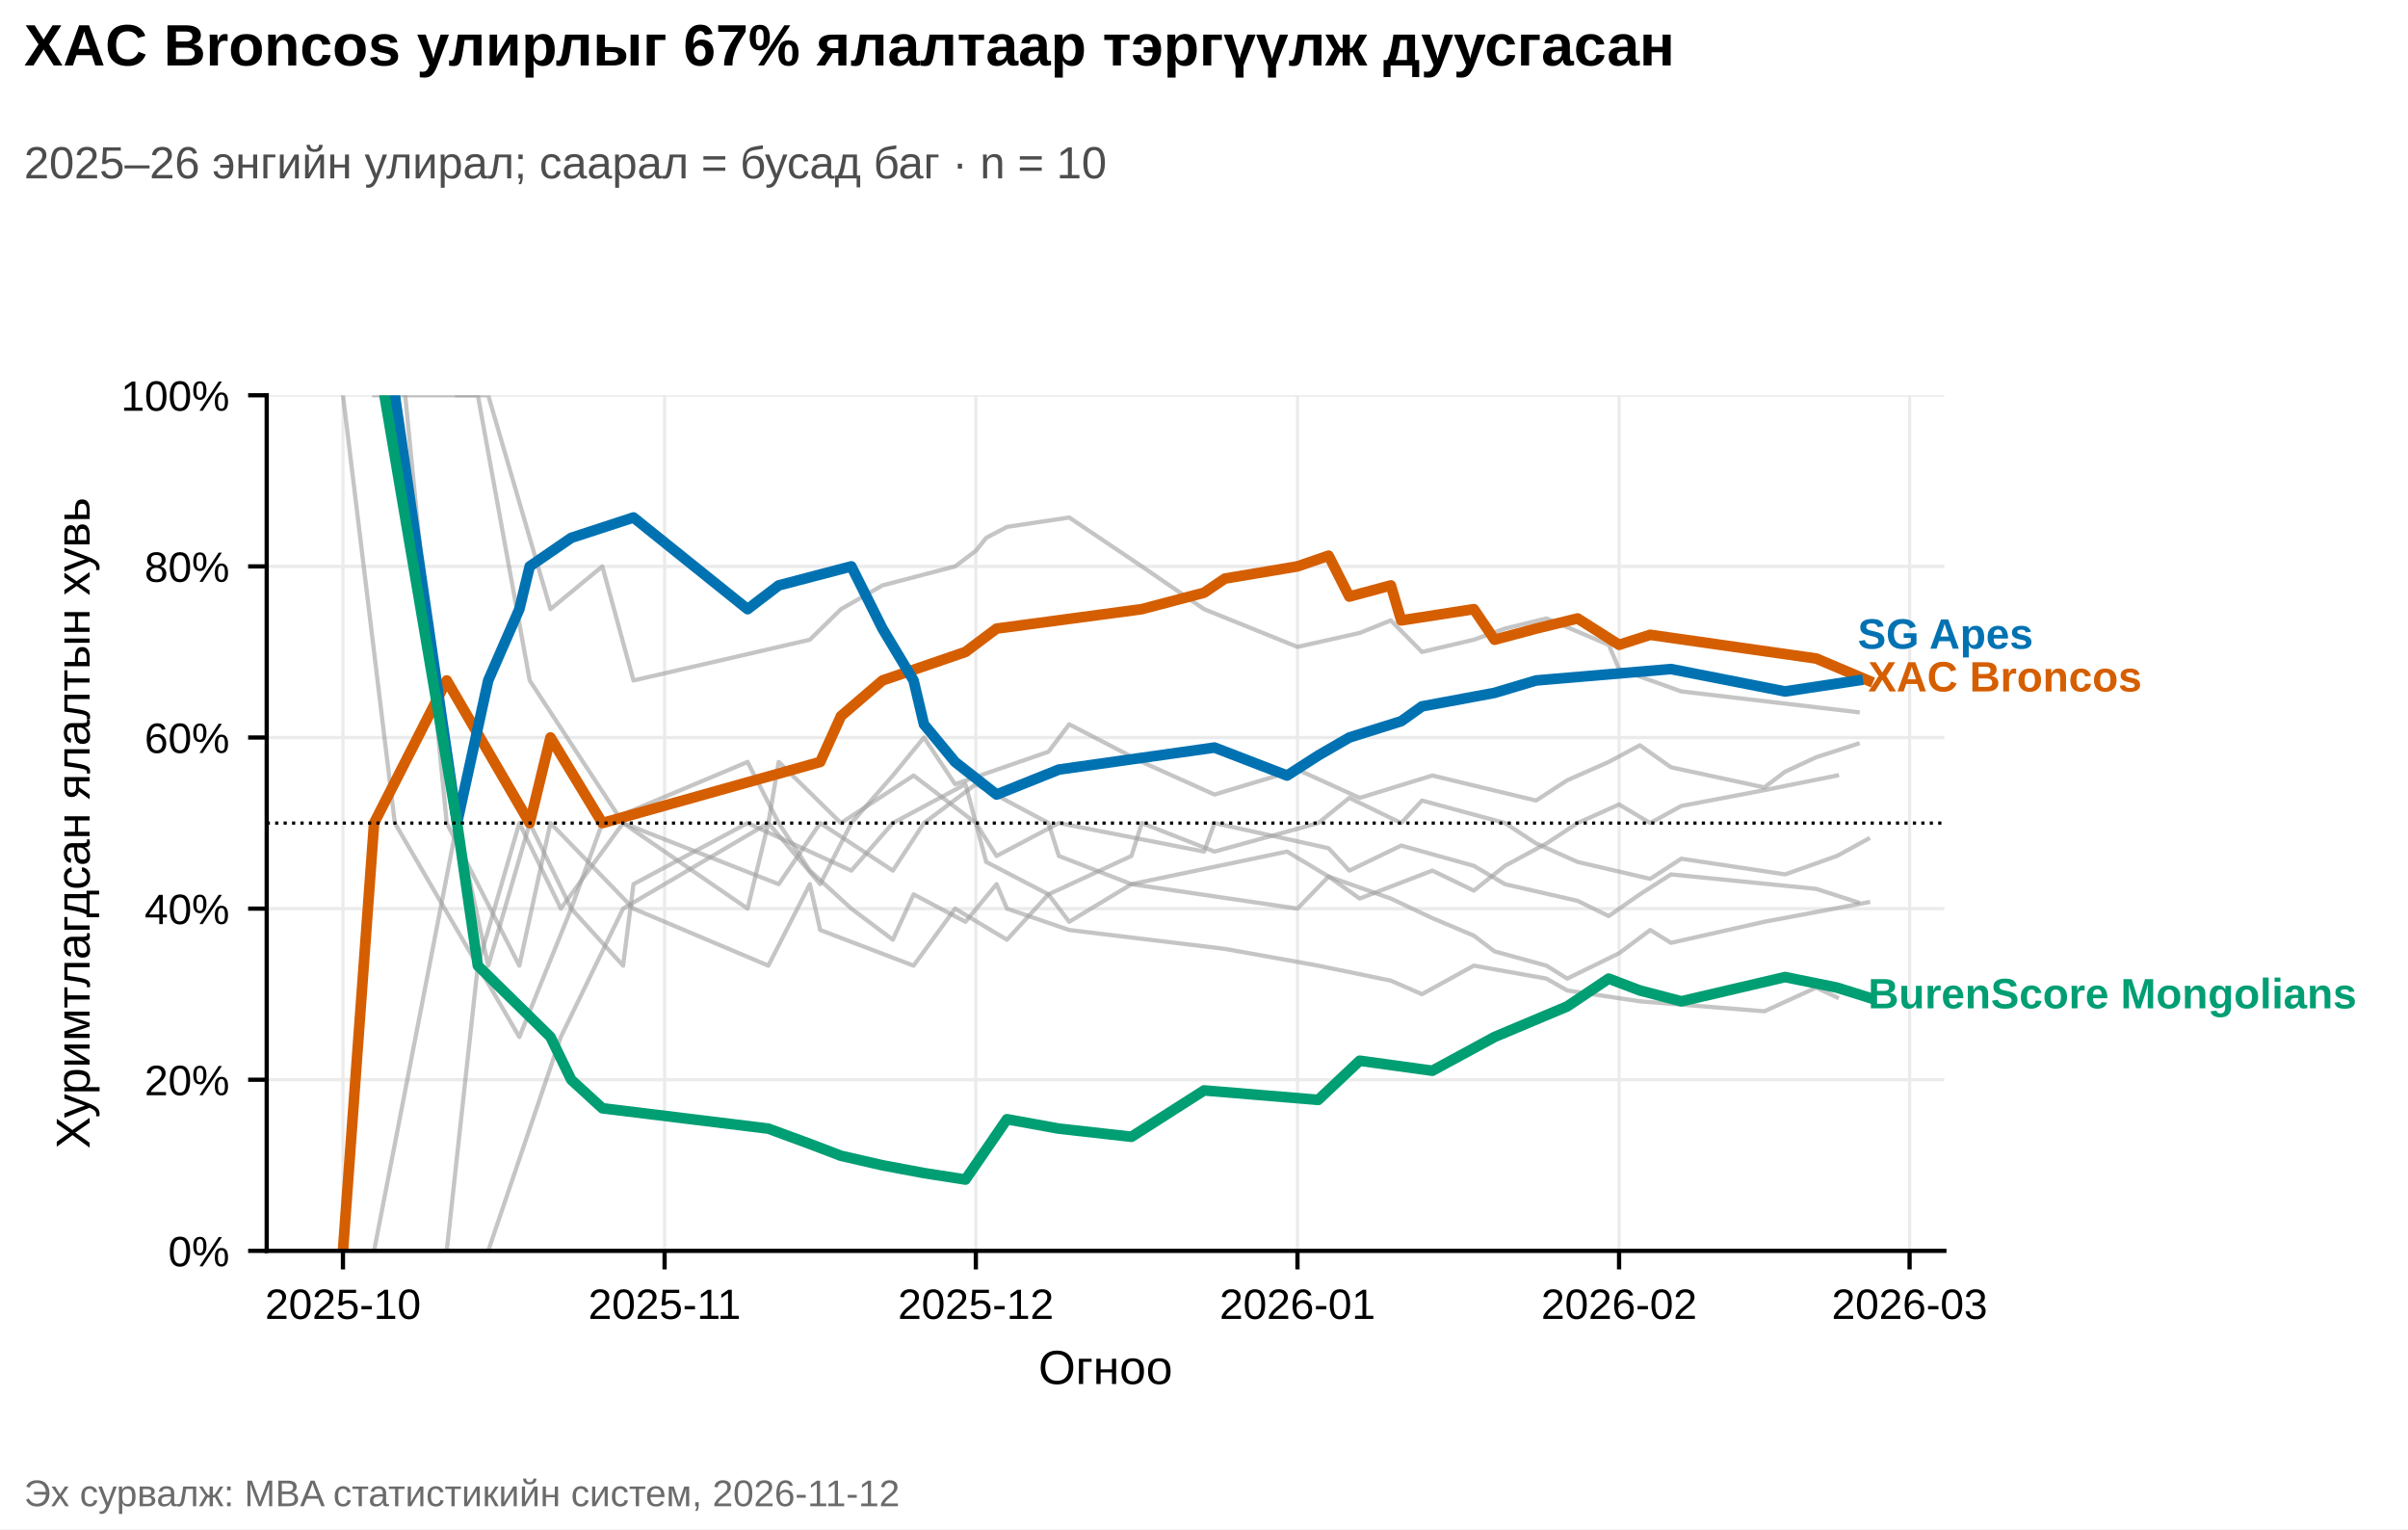
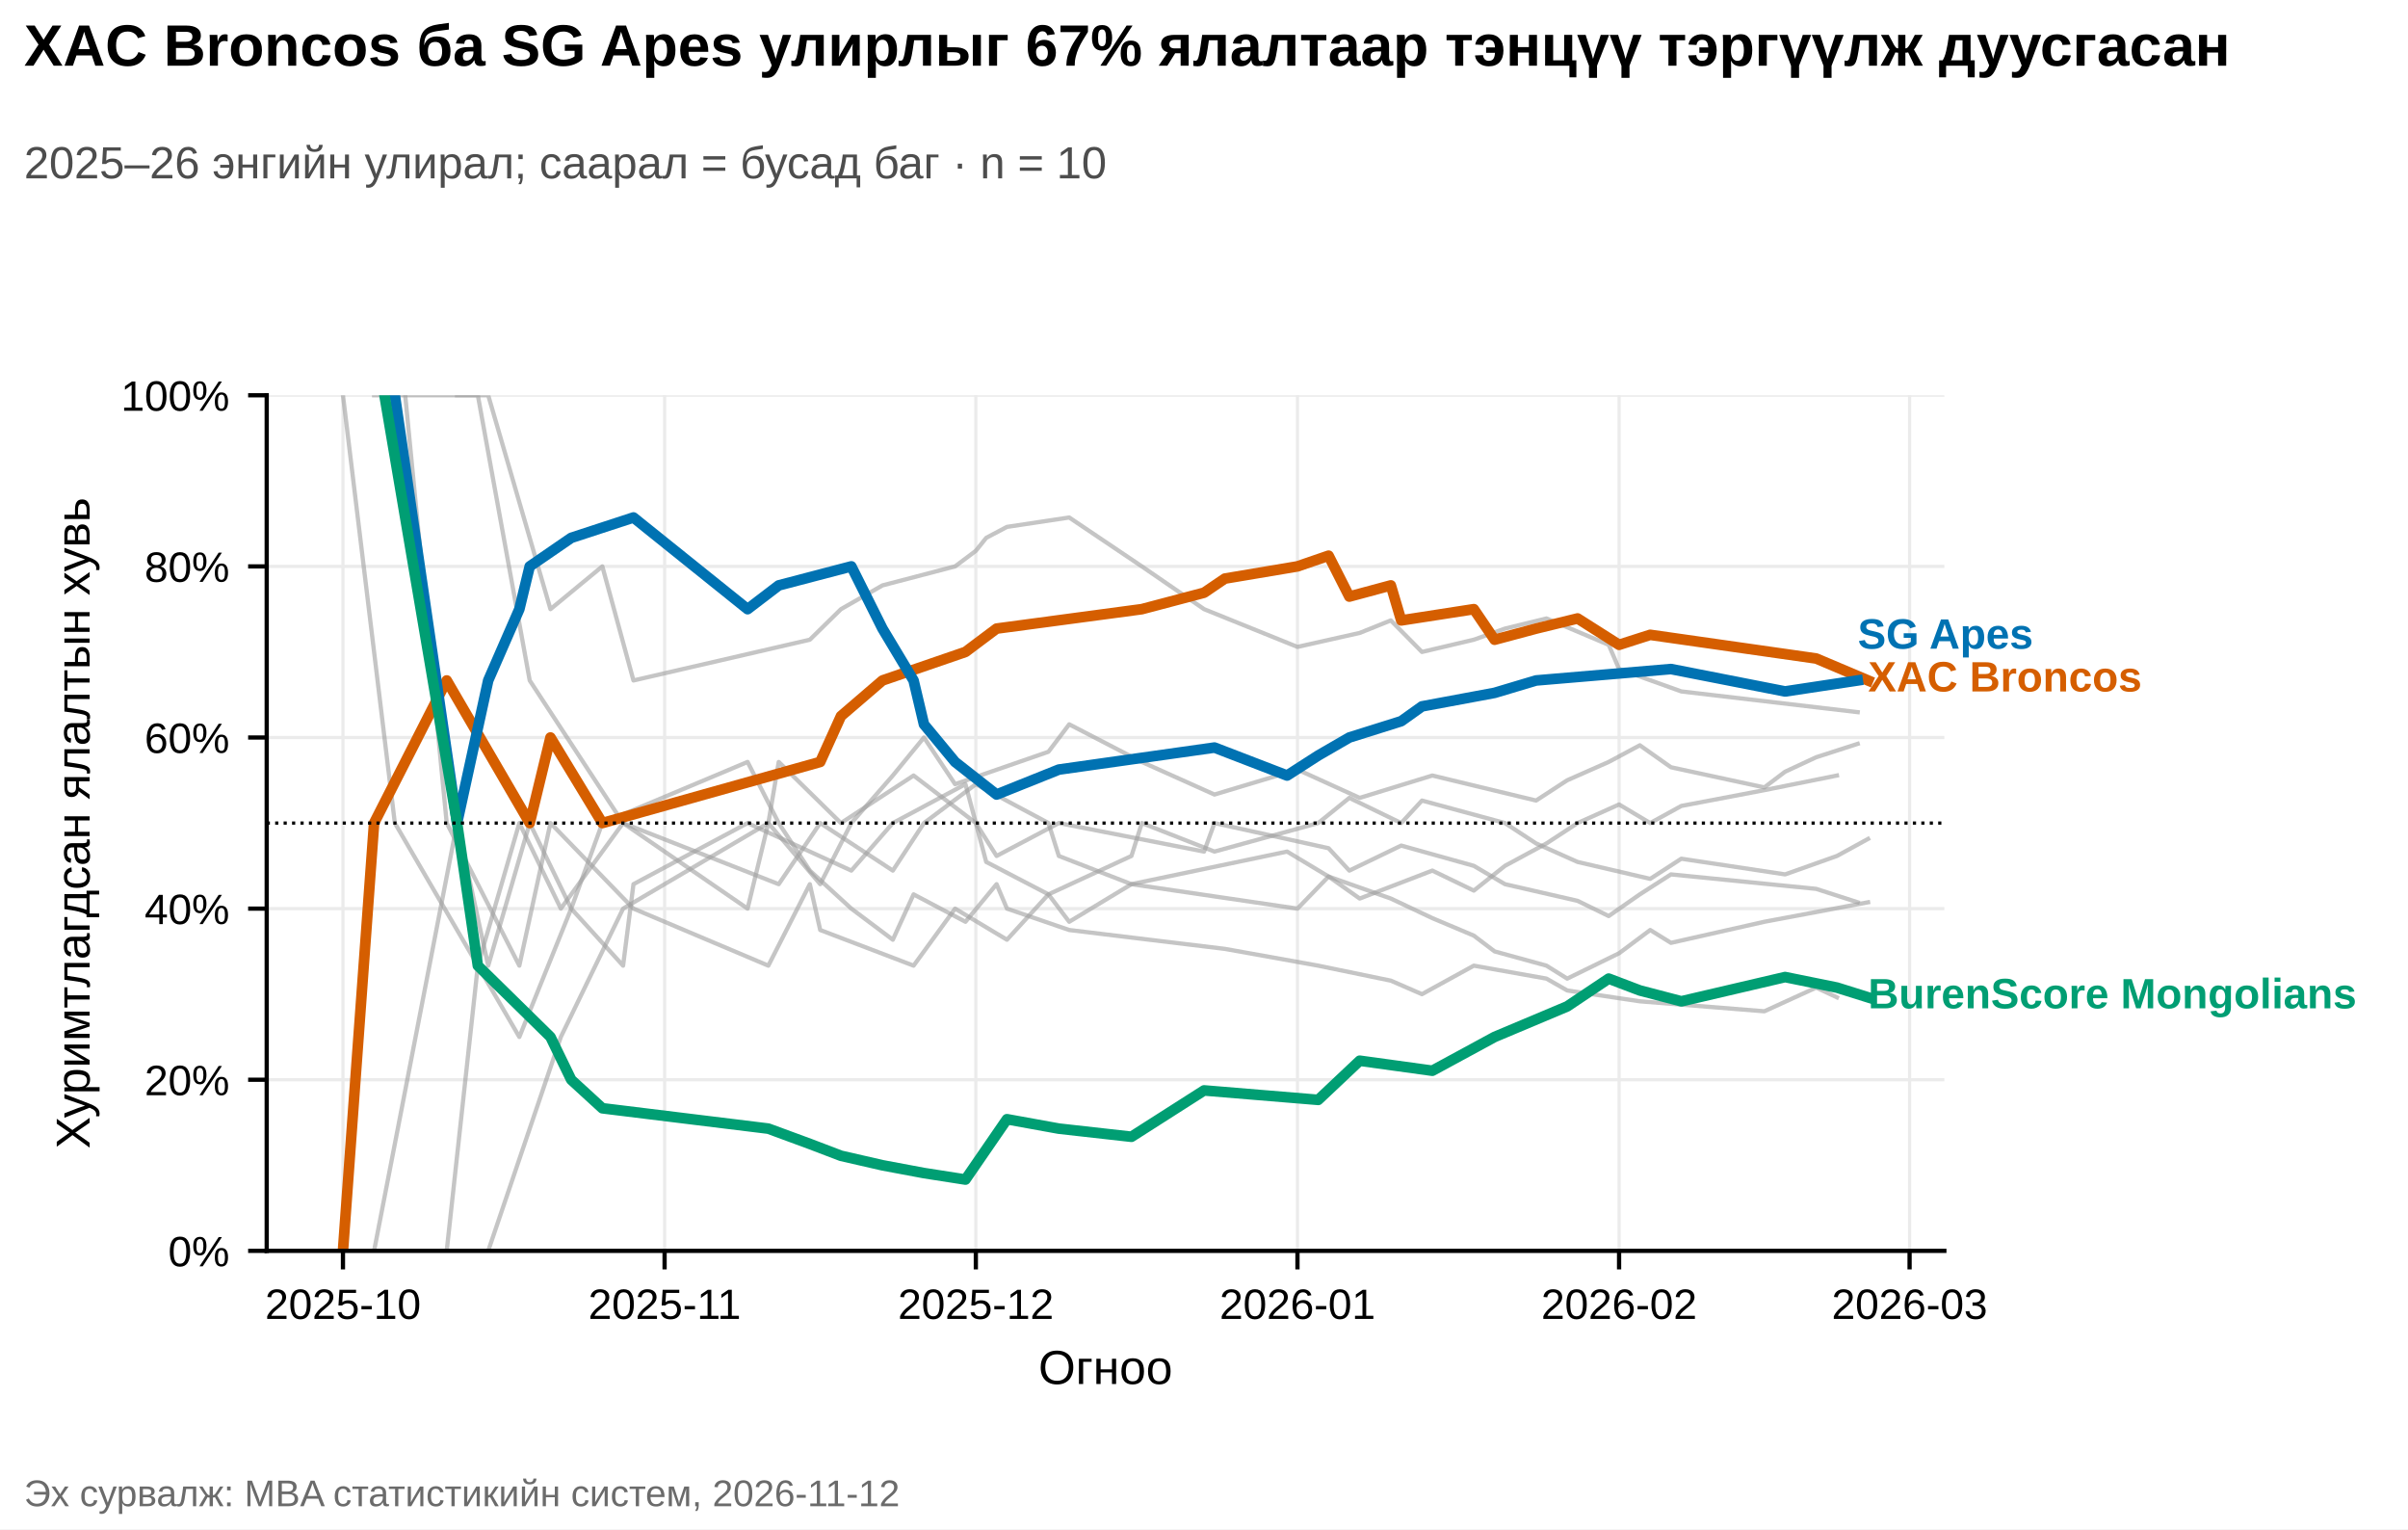
<svg xmlns="http://www.w3.org/2000/svg" xmlns:xlink="http://www.w3.org/1999/xlink" width="453.543pt" height="287.964pt" viewBox="0 0 453.543 287.964" version="1.1">
  <defs>
    <style type="text/css">*{stroke-linejoin: round; stroke-linecap: butt}</style>
  </defs>
  <g id="figure_1">
    <g id="patch_1">
      <path d="M 0 287.964  L 453.543 287.964  L 453.543 0  L 0 0  z " style="fill: #ffffff" />
    </g>
    <g id="axes_1">
      <g id="patch_2">
        <path d="M 50.234 235.529  L 366.213 235.529  L 366.213 74.426  L 50.234 74.426  z " style="fill: #ffffff" />
      </g>
      <g id="matplotlib.axis_1">
        <g id="xtick_1">
          <g id="line2d_1">
            <path d="M 64.596 235.529  L 64.596 74.426  " clip-path="url(#p40bb5d0d44)" style="fill: none; stroke: #ebebeb; stroke-width: 0.6; stroke-linecap: square" />
          </g>
          <g id="line2d_2">
            <defs>
              <path id="m3e27745aa3" d="M 0 0  L 0 3.5  " style="stroke: #000000; stroke-width: 0.8" />
            </defs>
            <g>
              <use xlink:href="#m3e27745aa3" x="64.596" y="235.529" style="stroke: #000000; stroke-width: 0.8" />
            </g>
          </g>
          <g id="text_1">
            <text style="font-size: 8px; font-family: 'Arial'; text-anchor: middle" x="64.596" y="248.353" transform="rotate(-0 64.59643 248.3529)">2025-10</text>
          </g>
        </g>
        <g id="xtick_2">
          <g id="line2d_3">
            <path d="M 125.174 235.529  L 125.174 74.426  " clip-path="url(#p40bb5d0d44)" style="fill: none; stroke: #ebebeb; stroke-width: 0.6; stroke-linecap: square" />
          </g>
          <g id="line2d_4">
            <g>
              <use xlink:href="#m3e27745aa3" x="125.174" y="235.529" style="stroke: #000000; stroke-width: 0.8" />
            </g>
          </g>
          <g id="text_2">
            <text style="font-size: 8px; font-family: 'Arial'; text-anchor: middle" x="125.174" y="248.353" transform="rotate(-0 125.1738 248.3529)">2025-11</text>
          </g>
        </g>
        <g id="xtick_3">
          <g id="line2d_5">
            <path d="M 183.797 235.529  L 183.797 74.426  " clip-path="url(#p40bb5d0d44)" style="fill: none; stroke: #ebebeb; stroke-width: 0.6; stroke-linecap: square" />
          </g>
          <g id="line2d_6">
            <g>
              <use xlink:href="#m3e27745aa3" x="183.797" y="235.529" style="stroke: #000000; stroke-width: 0.8" />
            </g>
          </g>
          <g id="text_3">
            <text style="font-size: 8px; font-family: 'Arial'; text-anchor: middle" x="183.797" y="248.353" transform="rotate(-0 183.7971 248.3529)">2025-12</text>
          </g>
        </g>
        <g id="xtick_4">
          <g id="line2d_7">
            <path d="M 244.375 235.529  L 244.375 74.426  " clip-path="url(#p40bb5d0d44)" style="fill: none; stroke: #ebebeb; stroke-width: 0.6; stroke-linecap: square" />
          </g>
          <g id="line2d_8">
            <g>
              <use xlink:href="#m3e27745aa3" x="244.375" y="235.529" style="stroke: #000000; stroke-width: 0.8" />
            </g>
          </g>
          <g id="text_4">
            <text style="font-size: 8px; font-family: 'Arial'; text-anchor: middle" x="244.375" y="248.353" transform="rotate(-0 244.3746 248.3529)">2026-01</text>
          </g>
        </g>
        <g id="xtick_5">
          <g id="line2d_9">
            <path d="M 304.952 235.529  L 304.952 74.426  " clip-path="url(#p40bb5d0d44)" style="fill: none; stroke: #ebebeb; stroke-width: 0.6; stroke-linecap: square" />
          </g>
          <g id="line2d_10">
            <g>
              <use xlink:href="#m3e27745aa3" x="304.952" y="235.529" style="stroke: #000000; stroke-width: 0.8" />
            </g>
          </g>
          <g id="text_5">
            <text style="font-size: 8px; font-family: 'Arial'; text-anchor: middle" x="304.952" y="248.353" transform="rotate(-0 304.952 248.3529)">2026-02</text>
          </g>
        </g>
        <g id="xtick_6">
          <g id="line2d_11">
            <path d="M 359.667 235.529  L 359.667 74.426  " clip-path="url(#p40bb5d0d44)" style="fill: none; stroke: #ebebeb; stroke-width: 0.6; stroke-linecap: square" />
          </g>
          <g id="line2d_12">
            <g>
              <use xlink:href="#m3e27745aa3" x="359.667" y="235.529" style="stroke: #000000; stroke-width: 0.8" />
            </g>
          </g>
          <g id="text_6">
            <text style="font-size: 8px; font-family: 'Arial'; text-anchor: middle" x="359.667" y="248.353" transform="rotate(-0 359.667 248.3529)">2026-03</text>
          </g>
        </g>
        <g id="text_7">
          <text style="font-size: 9px; font-family: 'Arial'; text-anchor: middle" x="208.224" y="260.594" transform="rotate(-0 208.2235 260.5939)">Огноо</text>
        </g>
      </g>
      <g id="matplotlib.axis_2">
        <g id="ytick_1">
          <g id="line2d_13">
            <path d="M 50.234 235.529  L 366.213 235.529  " clip-path="url(#p40bb5d0d44)" style="fill: none; stroke: #ebebeb; stroke-width: 0.6; stroke-linecap: square" />
          </g>
          <g id="line2d_14">
            <defs>
              <path id="m46538852f3" d="M 0 0  L -3.5 0  " style="stroke: #000000; stroke-width: 0.8" />
            </defs>
            <g>
              <use xlink:href="#m46538852f3" x="50.234" y="235.529" style="stroke: #000000; stroke-width: 0.8" />
            </g>
          </g>
          <g id="text_8">
            <text style="font-size: 8px; font-family: 'Arial'; text-anchor: end" x="43.234" y="238.441" transform="rotate(-0 43.23372 238.4408)">0%</text>
          </g>
        </g>
        <g id="ytick_2">
          <g id="line2d_15">
            <path d="M 50.234 203.308  L 366.213 203.308  " clip-path="url(#p40bb5d0d44)" style="fill: none; stroke: #ebebeb; stroke-width: 0.6; stroke-linecap: square" />
          </g>
          <g id="line2d_16">
            <g>
              <use xlink:href="#m46538852f3" x="50.234" y="203.308" style="stroke: #000000; stroke-width: 0.8" />
            </g>
          </g>
          <g id="text_9">
            <text style="font-size: 8px; font-family: 'Arial'; text-anchor: end" x="43.234" y="206.22" transform="rotate(-0 43.23372 206.2203)">20%</text>
          </g>
        </g>
        <g id="ytick_3">
          <g id="line2d_17">
            <path d="M 50.234 171.088  L 366.213 171.088  " clip-path="url(#p40bb5d0d44)" style="fill: none; stroke: #ebebeb; stroke-width: 0.6; stroke-linecap: square" />
          </g>
          <g id="line2d_18">
            <g>
              <use xlink:href="#m46538852f3" x="50.234" y="171.088" style="stroke: #000000; stroke-width: 0.8" />
            </g>
          </g>
          <g id="text_10">
            <text style="font-size: 8px; font-family: 'Arial'; text-anchor: end" x="43.234" y="174" transform="rotate(-0 43.23372 173.9998)">40%</text>
          </g>
        </g>
        <g id="ytick_4">
          <g id="line2d_19">
            <path d="M 50.234 138.867  L 366.213 138.867  " clip-path="url(#p40bb5d0d44)" style="fill: none; stroke: #ebebeb; stroke-width: 0.6; stroke-linecap: square" />
          </g>
          <g id="line2d_20">
            <g>
              <use xlink:href="#m46538852f3" x="50.234" y="138.867" style="stroke: #000000; stroke-width: 0.8" />
            </g>
          </g>
          <g id="text_11">
            <text style="font-size: 8px; font-family: 'Arial'; text-anchor: end" x="43.234" y="141.779" transform="rotate(-0 43.23372 141.7792)">60%</text>
          </g>
        </g>
        <g id="ytick_5">
          <g id="line2d_21">
            <path d="M 50.234 106.647  L 366.213 106.647  " clip-path="url(#p40bb5d0d44)" style="fill: none; stroke: #ebebeb; stroke-width: 0.6; stroke-linecap: square" />
          </g>
          <g id="line2d_22">
            <g>
              <use xlink:href="#m46538852f3" x="50.234" y="106.647" style="stroke: #000000; stroke-width: 0.8" />
            </g>
          </g>
          <g id="text_12">
            <text style="font-size: 8px; font-family: 'Arial'; text-anchor: end" x="43.234" y="109.559" transform="rotate(-0 43.23372 109.5587)">80%</text>
          </g>
        </g>
        <g id="ytick_6">
          <g id="line2d_23">
            <path d="M 50.234 74.426  L 366.213 74.426  " clip-path="url(#p40bb5d0d44)" style="fill: none; stroke: #ebebeb; stroke-width: 0.6; stroke-linecap: square" />
          </g>
          <g id="line2d_24">
            <g>
              <use xlink:href="#m46538852f3" x="50.234" y="74.426" style="stroke: #000000; stroke-width: 0.8" />
            </g>
          </g>
          <g id="text_13">
            <text style="font-size: 8px; font-family: 'Arial'; text-anchor: end" x="43.234" y="77.338" transform="rotate(-0 43.23372 77.33816)">100%</text>
          </g>
        </g>
        <g id="text_14">
          <text style="font-size: 9px; font-family: 'Arial'; text-anchor: middle" x="16.88" y="154.977" transform="rotate(-90 16.8795 154.9774)">Хуримтлагдсан ялалтын хувь</text>
        </g>
      </g>
      <g id="line2d_25">
        <path d="M 70.459 74.426  L 84.138 74.426  L 91.954 74.426  L 103.679 114.702  L 113.449 106.647  L 119.312 128.127  L 152.531 120.455  L 158.394 114.702  L 166.21 110.227  L 179.889 106.647  L 183.797 103.717  L 185.751 101.276  L 189.659 99.211  L 201.384 97.441  L 215.063 106.647  L 226.788 114.702  L 244.375 121.809  L 256.099 119.177  L 261.962 116.821  L 267.824 122.757  L 277.594 120.455  L 283.457 118.363  L 291.273 116.453  L 302.998 121.414  L 304.952 125.979  L 316.677 130.192  L 349.896 134.094  " clip-path="url(#p40bb5d0d44)" style="fill: none; stroke: #9e9e9e; stroke-opacity: 0.6; stroke-width: 0.8; stroke-linecap: square" />
      </g>
      <g id="line2d_26">
        <path d="M 64.596 74.426  L 74.367 154.977  L 90 181.828  L 97.816 195.253  L 107.587 171.088  L 113.449 154.977  L 140.807 143.47  L 146.669 154.977  L 152.531 163.928  L 160.348 171.088  L 168.164 176.946  L 172.072 168.403  L 181.843 173.566  L 187.705 166.485  L 189.659 171.088  L 201.384 175.115  L 230.696 178.669  L 248.283 181.828  L 261.962 184.654  L 267.824 187.198  L 277.594 181.828  L 291.273 184.269  L 295.181 186.497  L 308.86 188.54  L 332.31 190.42  L 342.08 185.959  L 345.988 187.795  " clip-path="url(#p40bb5d0d44)" style="fill: none; stroke: #9e9e9e; stroke-opacity: 0.6; stroke-width: 0.8; stroke-linecap: square" />
      </g>
      <g id="line2d_27">
        <path d="M 70.459 235.529  L 76.321 235.529  L 91.954 235.529  L 105.633 195.253  L 117.357 171.088  L 144.715 154.977  L 146.669 143.47  L 158.394 154.977  L 172.072 146.027  L 183.797 154.977  L 185.751 162.3  L 197.476 168.403  L 201.384 173.566  L 213.109 166.485  L 244.375 171.088  L 250.237 165.046  L 261.962 169.192  L 269.778 172.878  L 277.594 176.175  L 281.503 179.143  L 291.273 181.828  L 295.181 184.269  L 304.952 179.493  L 310.814 175.115  L 314.723 177.532  L 332.31 173.566  L 351.851 169.894  " clip-path="url(#p40bb5d0d44)" style="fill: none; stroke: #9e9e9e; stroke-opacity: 0.6; stroke-width: 0.8; stroke-linecap: square" />
      </g>
      <g id="line2d_28">
        <path d="M 86.092 74.426  L 90 74.426  L 99.77 128.127  L 117.357 154.977  L 140.807 171.088  L 144.715 154.977  L 154.485 166.485  L 160.348 154.977  L 168.164 146.027  L 174.027 138.867  L 179.889 147.655  L 197.476 141.552  L 201.384 136.389  L 215.063 143.47  L 228.742 149.607  L 244.375 144.908  L 256.099 150.239  L 269.778 146.027  L 289.319 150.738  L 295.181 146.922  L 302.998 143.47  L 308.86 140.332  L 314.723 144.471  L 332.31 148.265  L 336.218 145.311  L 342.08 142.585  L 349.896 140.06  " clip-path="url(#p40bb5d0d44)" style="fill: none; stroke: #9e9e9e; stroke-opacity: 0.6; stroke-width: 0.8; stroke-linecap: square" />
      </g>
      <g id="line2d_29">
        <path d="M 76.321 74.426  L 84.138 154.977  L 97.816 181.828  L 103.679 154.977  L 119.312 171.088  L 144.715 181.828  L 152.531 166.485  L 154.485 175.115  L 172.072 181.828  L 179.889 171.088  L 189.659 176.946  L 197.476 168.403  L 213.109 161.174  L 215.063 154.977  L 228.742 160.347  L 248.283 154.977  L 254.145 150.239  L 263.916 154.977  L 267.824 150.738  L 283.457 154.977  L 289.319 158.813  L 297.136 162.3  L 310.814 165.484  L 316.677 161.69  L 336.218 164.644  L 345.988 161.174  L 351.851 157.961  " clip-path="url(#p40bb5d0d44)" style="fill: none; stroke: #9e9e9e; stroke-opacity: 0.6; stroke-width: 0.8; stroke-linecap: square" />
      </g>
      <g id="line2d_30">
        <path d="M 72.413 235.529  L 84.138 235.529  L 90 181.828  L 97.816 154.977  L 105.633 171.088  L 117.357 154.977  L 146.669 166.485  L 154.485 154.977  L 168.164 163.928  L 174.027 154.977  L 183.797 147.655  L 197.476 154.977  L 199.43 161.174  L 213.109 166.485  L 242.42 160.347  L 250.237 165.046  L 256.099 169.192  L 269.778 163.928  L 277.594 167.696  L 283.457 163.033  L 291.273 158.813  L 297.136 154.977  L 304.952 151.475  L 310.814 154.977  L 316.677 151.755  L 332.31 148.781  L 345.988 146.027  " clip-path="url(#p40bb5d0d44)" style="fill: none; stroke: #9e9e9e; stroke-opacity: 0.6; stroke-width: 0.8; stroke-linecap: square" />
      </g>
      <g id="line2d_31">
        <path d="M 70.459 235.529  L 86.092 154.977  L 91.954 181.828  L 99.77 154.977  L 107.587 171.088  L 117.357 181.828  L 119.312 166.485  L 140.807 154.977  L 160.348 163.928  L 168.164 154.977  L 181.843 147.655  L 183.797 154.977  L 187.705 161.174  L 199.43 154.977  L 226.788 160.347  L 228.742 154.977  L 250.237 159.716  L 254.145 163.928  L 263.916 159.217  L 277.594 163.033  L 283.457 166.485  L 297.136 169.623  L 302.998 172.489  L 308.86 168.403  L 314.723 164.644  L 342.08 167.37  L 349.896 169.894  " clip-path="url(#p40bb5d0d44)" style="fill: none; stroke: #9e9e9e; stroke-opacity: 0.6; stroke-width: 0.8; stroke-linecap: square" />
      </g>
      <g id="line2d_32">
        <path d="M 64.596 235.529  L 70.459 154.977  L 84.138 128.127  L 99.77 154.977  L 103.679 138.867  L 113.449 154.977  L 154.485 143.47  L 158.394 134.84  L 166.21 128.127  L 181.843 122.757  L 187.705 118.363  L 215.063 114.702  L 226.788 111.604  L 230.696 108.948  L 244.375 106.647  L 250.237 104.633  L 254.145 112.333  L 261.962 110.227  L 263.916 116.821  L 277.594 114.702  L 281.503 120.455  L 289.319 118.363  L 297.136 116.453  L 304.952 121.414  L 310.814 119.535  L 342.08 123.996  L 351.851 128.127  " clip-path="url(#p40bb5d0d44)" style="fill: none; stroke: #d55e00; stroke-width: 2; stroke-linecap: square" />
      </g>
      <g id="line2d_33">
        <path d="M 74.367 74.426  L 86.092 154.977  L 91.954 128.127  L 97.816 114.702  L 99.77 106.647  L 107.587 101.276  L 119.312 97.441  L 140.807 114.702  L 146.669 110.227  L 160.348 106.647  L 166.21 118.363  L 172.072 128.127  L 174.027 136.389  L 179.889 143.47  L 187.705 149.607  L 199.43 144.908  L 228.742 140.762  L 242.42 146.027  L 248.283 142.259  L 254.145 138.867  L 263.916 135.798  L 267.824 133.009  L 281.503 130.462  L 289.319 128.127  L 314.723 125.979  L 336.218 130.192  L 349.896 128.127  " clip-path="url(#p40bb5d0d44)" style="fill: none; stroke: #0072b2; stroke-width: 2; stroke-linecap: square" />
      </g>
      <g id="line2d_34">
        <path d="M 72.413 74.426  L 86.092 154.977  L 90 181.828  L 103.679 195.253  L 107.587 203.308  L 113.449 208.678  L 144.715 212.514  L 152.531 215.391  L 158.394 217.628  L 166.21 219.418  L 174.027 220.883  L 181.843 222.103  L 189.659 210.744  L 199.43 212.514  L 213.109 214.048  L 226.788 205.322  L 248.283 207.099  L 256.099 199.728  L 269.778 201.612  L 281.503 195.253  L 295.181 189.499  L 302.998 184.269  L 308.86 186.497  L 316.677 188.54  L 336.218 183.976  L 345.988 185.959  L 351.851 187.795  " clip-path="url(#p40bb5d0d44)" style="fill: none; stroke: #009e73; stroke-width: 2; stroke-linecap: square" />
      </g>
      <g id="line2d_35">
        <path d="M 50.234 154.977  L 366.213 154.977  " clip-path="url(#p40bb5d0d44)" style="fill: none; stroke-dasharray: 0.6,0.99; stroke-dashoffset: 0; stroke: #000000; stroke-width: 0.6" />
      </g>
      <g id="patch_3">
        <path d="M 50.234 235.529  L 50.234 74.426  " style="fill: none; stroke: #000000; stroke-width: 0.8; stroke-linejoin: miter; stroke-linecap: square" />
      </g>
      <g id="patch_4">
        <path d="M 50.234 235.529  L 366.213 235.529  " style="fill: none; stroke: #000000; stroke-width: 0.8; stroke-linejoin: miter; stroke-linecap: square" />
      </g>
      <g id="text_15">
        <text style="font-weight: 700; font-size: 8px; font-family: 'Arial'; text-anchor: start; fill: #009e73" x="351.851" y="189.865" transform="rotate(-0 351.8506 189.8648)"> BurenScore Mongolians</text>
      </g>
      <g id="text_16">
        <text style="font-weight: 700; font-size: 8px; font-family: 'Arial'; text-anchor: start; fill: #d55e00" x="351.851" y="130.197" transform="rotate(-0 351.8506 130.1972)"> XAC Broncos</text>
      </g>
      <g id="text_17">
        <text style="font-weight: 700; font-size: 8px; font-family: 'Arial'; text-anchor: start; fill: #0072b2" x="349.896" y="122.142" transform="rotate(-0 349.8965 122.1421)"> SG Apes</text>
      </g>
    </g>
    <g id="text_18">
-       <text style="font-weight: 700; font-size: 11px; font-family: 'Arial'; text-anchor: start" x="4.535" y="12.328" transform="rotate(-0 4.535433 12.32776)">XAC Broncos улирлыг 67% ялалтаар тэргүүлж дуусгасан</text>
+       <text style="font-weight: 700; font-size: 11px; font-family: 'Arial'; text-anchor: start" x="4.535" y="12.377" transform="rotate(-0 4.535433 12.37696)">XAC Broncos ба SG Apes улирлыг 67% ялалтаар тэнцүү тэргүүлж дуусгасан</text>
    </g>
    <g id="text_19">
      <text style="font-size: 8.5px; font-family: 'Arial'; text-anchor: start; fill: #4d4d4d" x="4.535" y="33.587" transform="rotate(-0 4.535433 33.58682)">2025–26 энгийн улирал; саарал = бусад баг · n = 10</text>
    </g>
    <g id="text_20">
      <text style="font-size: 7px; font-family: 'Arial'; text-anchor: start; fill: #6b6b6b" x="4.535" y="283.611" transform="rotate(-0 4.535433 283.6111)">Эх сурвалж: MBA статистикийн систем, 2026-11-12</text>
    </g>
  </g>
  <defs>
    <clipPath id="p40bb5d0d44">
      <rect x="50.234" y="74.426" width="315.98" height="161.103" />
    </clipPath>
  </defs>
</svg>
